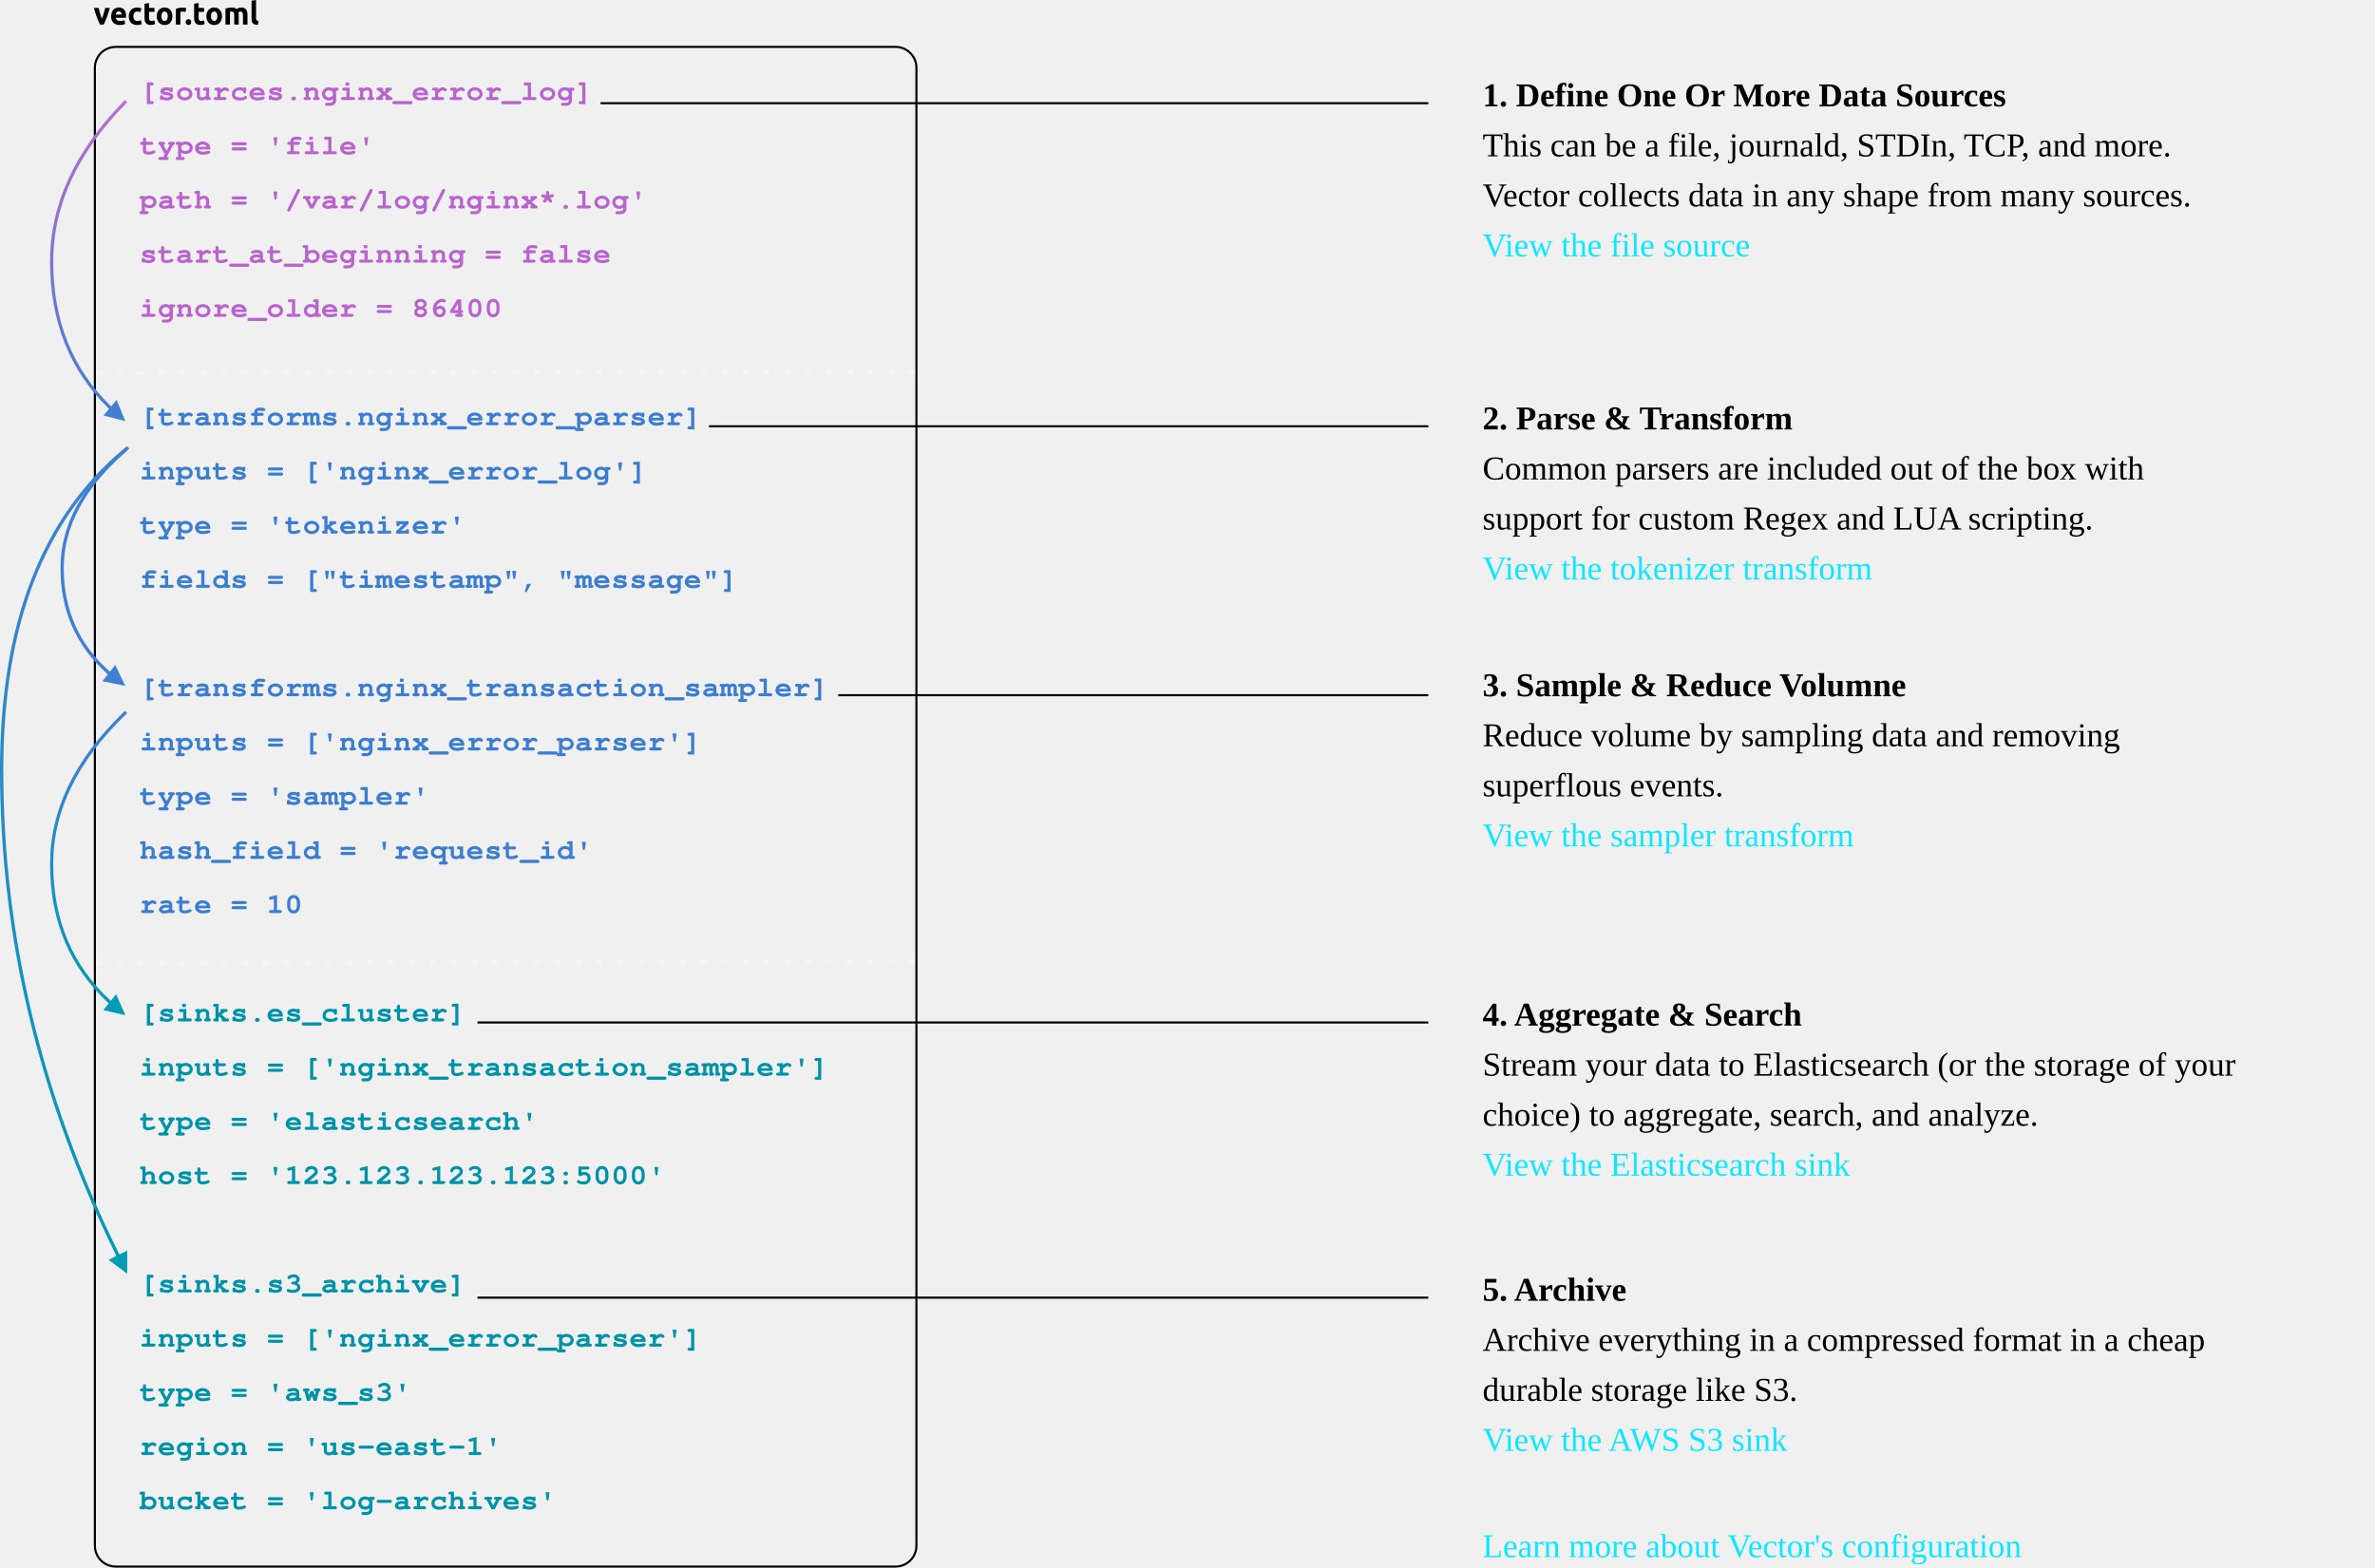
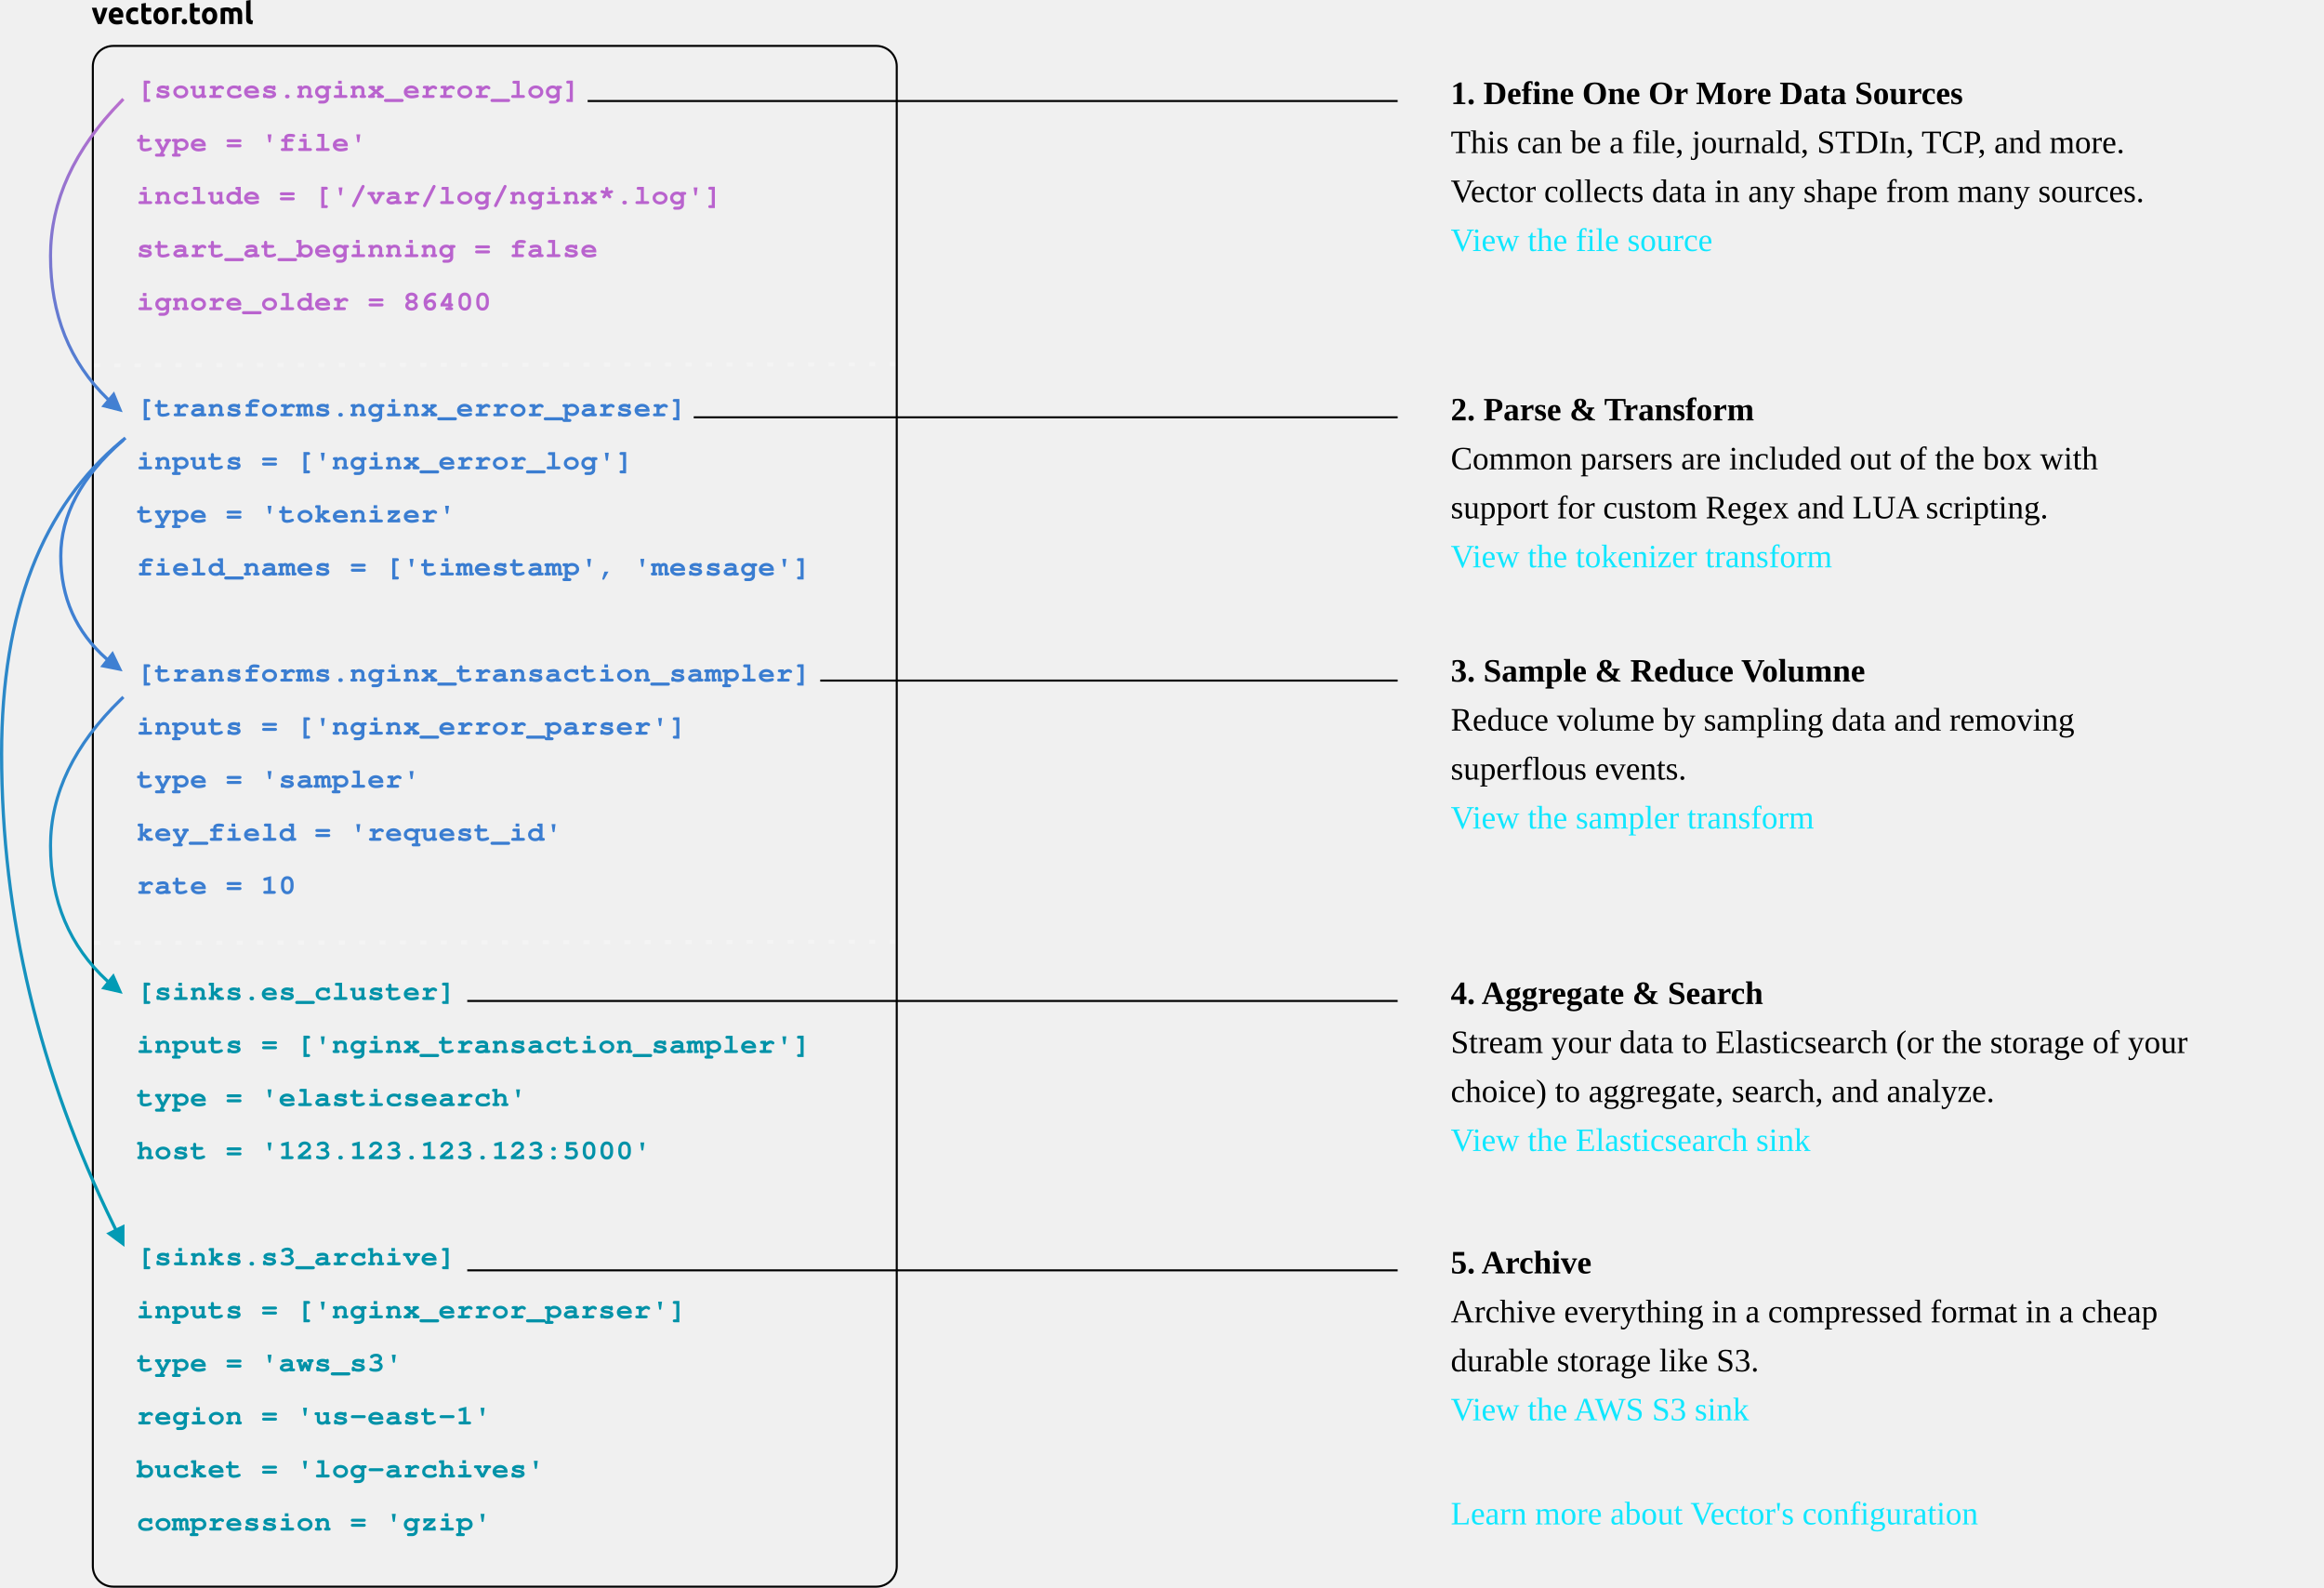
- <svg xmlns="http://www.w3.org/2000/svg" width="1139px" height="752px" viewBox="0 0 1139 752" version="1.1">
+ <svg xmlns="http://www.w3.org/2000/svg" width="1139px" height="778px" viewBox="0 0 1139 778" version="1.1">
  <defs>
    <linearGradient x1="50%" y1="0%" x2="50%" y2="100%" id="config-example-line-1">
      <stop stop-color="#B96ECE" offset="0%" />
      <stop stop-color="#3F80D2" offset="100%" />
    </linearGradient>
    <linearGradient x1="50%" y1="0%" x2="50%" y2="100%" id="config-example-line-2">
      <stop stop-color="#3F80D2" offset="0%" />
      <stop stop-color="#019BB4" offset="100%" />
    </linearGradient>
    <linearGradient x1="50%" y1="0%" x2="50%" y2="100%" id="config-example-line-3">
      <stop stop-color="#3F80D2" offset="0%" />
      <stop stop-color="#009CB4" offset="100%" />
    </linearGradient>
  </defs>
  <g id="Configuration" stroke="none" stroke-width="1" fill="none" fill-rule="evenodd">
    <g id="Custom-Preset-3" transform="translate(0, -16)">
      <g id="Configuration" transform="translate(0, 16)">
        <path d="M45.999,178.001 L46.001,180.001 L49.001,179.997 L48.999,177.997 L45.999,178.001 Z M55.999,177.989 L56.001,179.989 L59.001,179.985 L58.999,177.985 L55.999,177.989 Z M65.999,177.976 L66.001,179.976 L69.001,179.972 L68.999,177.972 L65.999,177.976 Z M75.999,177.963 L76.001,179.963 L79.001,179.959 L78.999,177.959 L75.999,177.963 Z M85.999,177.95 L86.001,179.95 L89.001,179.946 L88.999,177.946 L85.999,177.95 Z M95.999,177.938 L96.001,179.938 L99.001,179.934 L98.999,177.934 L95.999,177.938 Z M105.999,177.925 L106.001,179.925 L109.001,179.921 L108.999,177.921 L105.999,177.925 Z M115.999,177.912 L116.001,179.912 L119.001,179.908 L118.999,177.908 L115.999,177.912 Z M125.999,177.899 L126.001,179.899 L129.001,179.896 L128.999,177.896 L125.999,177.899 Z M135.999,177.887 L136.001,179.887 L139.001,179.883 L138.999,177.883 L135.999,177.887 Z M145.999,177.874 L146.001,179.874 L149.001,179.87 L148.999,177.87 L145.999,177.874 Z M155.999,177.861 L156.001,179.861 L159.001,179.857 L158.999,177.857 L155.999,177.861 Z M165.999,177.848 L166.001,179.848 L169.001,179.845 L168.999,177.845 L165.999,177.848 Z M175.999,177.836 L176.001,179.836 L179.001,179.832 L178.999,177.832 L175.999,177.836 Z M185.999,177.823 L186.001,179.823 L189.001,179.819 L188.999,177.819 L185.999,177.823 Z M195.999,177.81 L196.001,179.81 L199.001,179.806 L198.999,177.806 L195.999,177.81 Z M205.999,177.797 L206.001,179.797 L209.001,179.794 L208.999,177.794 L205.999,177.797 Z M215.999,177.785 L216.001,179.785 L219.001,179.781 L218.999,177.781 L215.999,177.785 Z M225.999,177.772 L226.001,179.772 L229.001,179.768 L228.999,177.768 L225.999,177.772 Z M235.999,177.759 L236.001,179.759 L239.001,179.755 L238.999,177.755 L235.999,177.759 Z M245.999,177.746 L246.001,179.746 L249.001,179.743 L248.999,177.743 L245.999,177.746 Z M255.999,177.734 L256.001,179.734 L259.001,179.73 L258.999,177.73 L255.999,177.734 Z M265.999,177.721 L266.001,179.721 L269.001,179.717 L268.999,177.717 L265.999,177.721 Z M275.999,177.708 L276.001,179.708 L279.001,179.704 L278.999,177.704 L275.999,177.708 Z M285.999,177.696 L286.001,179.696 L289.001,179.692 L288.999,177.692 L285.999,177.696 Z M295.999,177.683 L296.001,179.683 L299.001,179.679 L298.999,177.679 L295.999,177.683 Z M305.999,177.67 L306.001,179.67 L309.001,179.666 L308.999,177.666 L305.999,177.67 Z M315.999,177.657 L316.001,179.657 L319.001,179.654 L318.999,177.654 L315.999,177.657 Z M325.998,177.645 L326.001,179.645 L329.001,179.641 L328.998,177.641 L325.998,177.645 Z M335.998,177.632 L336.001,179.632 L339.001,179.628 L338.998,177.628 L335.998,177.632 Z M345.998,177.619 L346.001,179.619 L349.001,179.615 L348.998,177.615 L345.998,177.619 Z M355.998,177.606 L356.001,179.606 L359.001,179.603 L358.998,177.603 L355.998,177.606 Z M365.998,177.594 L366.001,179.594 L369.001,179.59 L368.998,177.59 L365.998,177.594 Z M375.998,177.581 L376.001,179.581 L379.001,179.577 L378.998,177.577 L375.998,177.581 Z M385.998,177.568 L386.001,179.568 L389.001,179.564 L388.998,177.564 L385.998,177.568 Z M395.998,177.555 L396.001,179.555 L399.001,179.552 L398.998,177.552 L395.998,177.555 Z M405.998,177.543 L406.001,179.543 L409.001,179.539 L408.998,177.539 L405.998,177.543 Z M415.998,177.53 L416.001,179.53 L419.001,179.526 L418.998,177.526 L415.998,177.53 Z M425.998,177.517 L426.001,179.517 L429.001,179.513 L428.998,177.513 L425.998,177.517 Z M435.998,177.504 L436.001,179.504 L439.001,179.501 L438.998,177.501 L435.998,177.504 Z" id="Line" fill-opacity="0.25" fill="#FFFFFF" fill-rule="nonzero" />
        <path d="M45.999,461.001 L46.001,463.001 L49.001,462.997 L48.999,460.997 L45.999,461.001 Z M55.999,460.989 L56.001,462.989 L59.001,462.985 L58.999,460.985 L55.999,460.989 Z M65.999,460.976 L66.001,462.976 L69.001,462.972 L68.999,460.972 L65.999,460.976 Z M75.999,460.963 L76.001,462.963 L79.001,462.959 L78.999,460.959 L75.999,460.963 Z M85.999,460.95 L86.001,462.95 L89.001,462.946 L88.999,460.946 L85.999,460.95 Z M95.999,460.938 L96.001,462.938 L99.001,462.934 L98.999,460.934 L95.999,460.938 Z M105.999,460.925 L106.001,462.925 L109.001,462.921 L108.999,460.921 L105.999,460.925 Z M115.999,460.912 L116.001,462.912 L119.001,462.908 L118.999,460.908 L115.999,460.912 Z M125.999,460.899 L126.001,462.899 L129.001,462.896 L128.999,460.896 L125.999,460.899 Z M135.999,460.887 L136.001,462.887 L139.001,462.883 L138.999,460.883 L135.999,460.887 Z M145.999,460.874 L146.001,462.874 L149.001,462.87 L148.999,460.87 L145.999,460.874 Z M155.999,460.861 L156.001,462.861 L159.001,462.857 L158.999,460.857 L155.999,460.861 Z M165.999,460.848 L166.001,462.848 L169.001,462.845 L168.999,460.845 L165.999,460.848 Z M175.999,460.836 L176.001,462.836 L179.001,462.832 L178.999,460.832 L175.999,460.836 Z M185.999,460.823 L186.001,462.823 L189.001,462.819 L188.999,460.819 L185.999,460.823 Z M195.999,460.81 L196.001,462.81 L199.001,462.806 L198.999,460.806 L195.999,460.81 Z M205.999,460.797 L206.001,462.797 L209.001,462.794 L208.999,460.794 L205.999,460.797 Z M215.999,460.785 L216.001,462.785 L219.001,462.781 L218.999,460.781 L215.999,460.785 Z M225.999,460.772 L226.001,462.772 L229.001,462.768 L228.999,460.768 L225.999,460.772 Z M235.999,460.759 L236.001,462.759 L239.001,462.755 L238.999,460.755 L235.999,460.759 Z M245.999,460.746 L246.001,462.746 L249.001,462.743 L248.999,460.743 L245.999,460.746 Z M255.999,460.734 L256.001,462.734 L259.001,462.73 L258.999,460.73 L255.999,460.734 Z M265.999,460.721 L266.001,462.721 L269.001,462.717 L268.999,460.717 L265.999,460.721 Z M275.999,460.708 L276.001,462.708 L279.001,462.704 L278.999,460.704 L275.999,460.708 Z M285.999,460.696 L286.001,462.696 L289.001,462.692 L288.999,460.692 L285.999,460.696 Z M295.999,460.683 L296.001,462.683 L299.001,462.679 L298.999,460.679 L295.999,460.683 Z M305.999,460.67 L306.001,462.67 L309.001,462.666 L308.999,460.666 L305.999,460.67 Z M315.999,460.657 L316.001,462.657 L319.001,462.654 L318.999,460.654 L315.999,460.657 Z M325.998,460.645 L326.001,462.645 L329.001,462.641 L328.998,460.641 L325.998,460.645 Z M335.998,460.632 L336.001,462.632 L339.001,462.628 L338.998,460.628 L335.998,460.632 Z M345.998,460.619 L346.001,462.619 L349.001,462.615 L348.998,460.615 L345.998,460.619 Z M355.998,460.606 L356.001,462.606 L359.001,462.603 L358.998,460.603 L355.998,460.606 Z M365.998,460.594 L366.001,462.594 L369.001,462.59 L368.998,460.59 L365.998,460.594 Z M375.998,460.581 L376.001,462.581 L379.001,462.577 L378.998,460.577 L375.998,460.581 Z M385.998,460.568 L386.001,462.568 L389.001,462.564 L388.998,460.564 L385.998,460.568 Z M395.998,460.555 L396.001,462.555 L399.001,462.552 L398.998,460.552 L395.998,460.555 Z M405.998,460.543 L406.001,462.543 L409.001,462.539 L408.998,460.539 L405.998,460.543 Z M415.998,460.53 L416.001,462.53 L419.001,462.526 L418.998,460.526 L415.998,460.53 Z M425.998,460.517 L426.001,462.517 L429.001,462.513 L428.998,460.513 L425.998,460.517 Z M435.998,460.504 L436.001,462.504 L439.001,462.501 L438.998,460.501 L435.998,460.504 Z" id="Line-Copy" fill-opacity="0.25" fill="#FFFFFF" fill-rule="nonzero" />
-         <rect id="config-file-bg" stroke="#000000" x="45.5" y="22.5" width="394" height="729" rx="10" />
+         <rect id="config-file-bg" stroke="#000000" x="45.5" y="22.5" width="394" height="755" rx="10" />
        <polygon id="Line-6" fill="#000000" fill-rule="nonzero" transform="translate(512.5, 204.5) scale(1, -1) translate(-512.5, -204.5) " points="685 204 685 205 340 205 340 204" />
        <polygon id="Line-6" fill="#000000" fill-rule="nonzero" points="685 333 685 334 402 334 402 333" />
        <polygon id="Line-6" fill="#000000" fill-rule="nonzero" points="685 49 685 50 288 50 288 49" />
        <polygon id="Line-6" fill="#000000" fill-rule="nonzero" transform="translate(457, 490.5) scale(1, -1) translate(-457, -490.5) " points="685 490 685 491 229 491 229 490" />
        <polygon id="Line-6" fill="#000000" fill-rule="nonzero" points="685 622 685 623 229 623 229 622" />
        <text font-size="16" font-weight="normal" fill="#10E7FF">
          <a href="/docs/setup/configuration">
            <tspan x="711" y="747">Learn more about Vector's configuration</tspan>
          </a>
        </text>
        <text font-size="16" font-weight="bold" line-spacing="24">
          <tspan x="711" y="51" fill="#000000">1. Define One Or More Data Sources</tspan>
          <tspan x="711" y="75" font-weight="normal" fill="#000000">This can be a file, journald, STDIn, TCP, and more.</tspan>
          <tspan x="711" y="99" font-weight="normal" fill="#000000">Vector collects data in any shape from many sources.</tspan>
          <a href="/docs/reference/sources/file">
            <tspan x="711" y="123" font-weight="normal" fill="#10E7FF">View the file source</tspan>
          </a>
        </text>
        <text font-size="16" font-weight="bold" line-spacing="24">
          <tspan x="711" y="206" fill="#000000">2. Parse &amp; Transform</tspan>
          <tspan x="711" y="230" font-weight="normal" fill="#000000">Common parsers are included out of the box with </tspan>
          <tspan x="711" y="254" font-weight="normal" fill="#000000">support for custom Regex and LUA scripting.</tspan>
          <a href="/docs/reference/transforms/tokenizer">
            <tspan x="711" y="278" font-weight="normal" fill="#10E7FF">View the tokenizer transform</tspan>
          </a>
        </text>
        <text font-size="16" font-weight="bold" line-spacing="24">
          <tspan x="711" y="334" fill="#000000">3. Sample &amp; Reduce Volumne</tspan>
          <tspan x="711" y="358" font-weight="normal" fill="#000000">Reduce volume by sampling data and removing </tspan>
          <tspan x="711" y="382" font-weight="normal" fill="#000000">superflous events.</tspan>
          <a href="/docs/reference/transforms/sampler">
            <tspan x="711" y="406" font-weight="normal" fill="#10E7FF">View the sampler transform</tspan>
          </a>
        </text>
        <text font-size="16" font-weight="bold" line-spacing="24">
          <tspan x="711" y="492" fill="#000000">4. Aggregate &amp; Search</tspan>
          <tspan x="711" y="516" font-weight="normal" fill="#000000">Stream your data to Elasticsearch (or the storage of your </tspan>
          <tspan x="711" y="540" font-weight="normal" fill="#000000">choice) to aggregate, search, and analyze.</tspan>
          <a href="/docs/reference/sinks/elasticsearch">
            <tspan x="711" y="564" font-weight="normal" fill="#10E7FF">View the Elasticsearch sink</tspan>
          </a>
        </text>
        <text font-size="16" font-weight="bold" line-spacing="24">
          <tspan x="711" y="624" fill="#000000">5. Archive</tspan>
          <tspan x="711" y="648" font-weight="normal" fill="#000000">Archive everything in a compressed format in a cheap </tspan>
          <tspan x="711" y="672" font-weight="normal" fill="#000000">durable storage like S3.</tspan>
          <a href="/docs/reference/sinks/aws_s3">
            <tspan x="711" y="696" font-weight="normal" fill="#10E7FF">View the AWS S3 sink</tspan>
          </a>
        </text>
        <text font-family="Courier-Bold, Courier" font-size="14" font-weight="bold" line-spacing="26" letter-spacing="0.3">
          <tspan x="67" y="48" fill="#B963CE">[sources.nginx_error_log]</tspan>
          <tspan x="67" y="74" fill="#B963CE">  type = 'file'</tspan>
-           <tspan x="67" y="100" fill="#B963CE">  path = '/var/log/nginx*.log'</tspan>
+           <tspan x="67" y="100" fill="#B963CE">  include = ['/var/log/nginx*.log']</tspan>
          <tspan x="67" y="126" fill="#B963CE">  start_at_beginning = false</tspan>
          <tspan x="67" y="152" fill="#B963CE">  ignore_older = 86400</tspan>
          <tspan x="258.43" y="152" fill="#000000" />
          <tspan x="67" y="178" fill="#000000" />
          <tspan x="67" y="204" fill="#3A7DD1">[transforms.nginx_error_parser]</tspan>
          <tspan x="67" y="230" fill="#3A7DD1">  inputs = ['nginx_error_log']</tspan>
          <tspan x="67" y="256" fill="#3A7DD1">  type   = 'tokenizer'</tspan>
-           <tspan x="67" y="282" fill="#3A7DD1">  fields = ["timestamp", "message"]</tspan>
+           <tspan x="67" y="282" fill="#3A7DD1">  field_names = ['timestamp', 'message']</tspan>
          <tspan x="67" y="308" fill="#3A7DD1" />
          <tspan x="67" y="334" fill="#3A7DD1">[transforms.nginx_transaction_sampler]</tspan>
          <tspan x="67" y="360" fill="#3A7DD1">  inputs      = ['nginx_error_parser']</tspan>
          <tspan x="67" y="386" fill="#3A7DD1">  type        = 'sampler'</tspan>
-           <tspan x="67" y="412" fill="#3A7DD1">  hash_field  = 'request_id'</tspan>
+           <tspan x="67" y="412" fill="#3A7DD1">  key_field  = 'request_id'</tspan>
          <tspan x="67" y="438" fill="#3A7DD1">  rate        = 10</tspan>
          <tspan x="223.625" y="438" fill="#000000" />
          <tspan x="67" y="464" fill="#000000" />
          <tspan x="67" y="490" fill="#0092A8">[sinks.es_cluster]</tspan>
          <tspan x="67" y="516" fill="#0092A8">  inputs = ['nginx_transaction_sampler']</tspan>
          <tspan x="67" y="542" fill="#0092A8">  type   = 'elasticsearch'</tspan>
          <tspan x="67" y="568" fill="#0092A8">  host   = '123.123.123.123:5000'</tspan>
          <tspan x="67" y="594" fill="#0092A8" />
          <tspan x="67" y="620" fill="#0092A8">[sinks.s3_archive]</tspan>
          <tspan x="67" y="646" fill="#0092A8">  inputs = ['nginx_error_parser']</tspan>
          <tspan x="67" y="672" fill="#0092A8">  type   = 'aws_s3'</tspan>
          <tspan x="67" y="698" fill="#0092A8">  region = 'us-east-1'</tspan>
          <tspan x="67" y="724" fill="#0092A8">  bucket = 'log-archives'</tspan>
+           <tspan x="67" y="750" fill="#0092A8">  compression = 'gzip'</tspan>
        </text>
        <path d="M59.922,48 L61,49.105 L60.458,49.654 C37.158,73.298 25.528,98.56 25.528,125.466 C25.528,153.858 34.779,177.002 53.289,194.95 L55.918,191.827 L60.113,202 L49.614,199.318 L52.293,196.135 C33.434,177.878 24,154.304 24,125.466 C24,98.391 35.572,72.983 58.676,49.268 L59.38,48.55 L59.922,48 Z" id="Line-7" fill="url(#config-example-line-1)" fill-rule="nonzero" />
        <path d="M59.95,215 L61,216.172 L60.407,216.691 C40.505,234.107 30.584,252.693 30.584,272.472 C30.584,292.654 37.951,309.224 52.705,322.238 L55.272,318.989 L60.09,329 L49.098,326.804 L51.728,323.474 C36.583,310.152 29,293.133 29,272.472 C29,252.407 38.937,233.592 58.754,216.05 L59.357,215.519 L59.95,215 Z" id="Line-7" fill="#3F80D2" fill-rule="nonzero" />
        <path d="M60.994,214 L62,215.206 L61.389,215.702 C21.527,248.101 1.582,299.298 1.582,369.359 C1.582,448.668 19.889,525.643 56.506,600.29 L57.248,601.795 L61.018,599.941 L61.004,611 L52.049,604.354 L55.832,602.492 L55.082,600.97 C18.362,526.113 0,448.907 0,369.359 C0,299.57 19.718,248.257 59.182,215.484 L60.384,214.496 L60.994,214 Z" id="Line-7" fill="url(#config-example-line-2)" fill-rule="nonzero" />
        <path d="M59.95,341 L61,342.131 L60.444,342.666 C37.151,365.065 25.528,388.991 25.528,414.468 C25.528,441.281 34.722,463.152 53.125,480.134 L55.676,476.951 L60.117,487 L49.556,484.588 L52.157,481.342 C33.391,464.052 24,441.743 24,414.468 C24,388.789 35.579,364.697 58.691,342.215 L59.395,341.534 L59.95,341 Z" id="Line-7" fill="url(#config-example-line-3)" fill-rule="nonzero" />
        <path d="M47.946,11.787 C47.453,10.775 46.952,9.59 46.444,8.233 C45.936,6.876 45.455,5.397 45,3.797 L47.293,3.797 C47.39,4.192 47.504,4.62 47.634,5.081 C47.765,5.542 47.9,6.008 48.041,6.478 C48.181,6.949 48.321,7.408 48.462,7.853 C48.602,8.299 48.74,8.704 48.875,9.068 C49.001,8.704 49.137,8.299 49.282,7.853 C49.427,7.408 49.57,6.949 49.71,6.478 C49.85,6.008 49.986,5.542 50.116,5.081 C50.247,4.62 50.361,4.192 50.457,3.797 L52.692,3.797 C52.238,5.397 51.756,6.876 51.248,8.233 C50.74,9.59 50.24,10.775 49.746,11.787 L47.946,11.787 Z M53.288,7.853 C53.288,7.144 53.392,6.524 53.6,5.992 C53.808,5.461 54.081,5.018 54.42,4.663 C54.758,4.309 55.148,4.041 55.588,3.858 C56.028,3.676 56.481,3.585 56.945,3.585 C58.029,3.585 58.885,3.932 59.514,4.625 C60.143,5.319 60.457,6.339 60.457,7.686 C60.457,7.818 60.453,7.962 60.443,8.119 C60.433,8.276 60.424,8.415 60.414,8.537 L55.508,8.537 C55.557,9.003 55.765,9.372 56.132,9.646 C56.5,9.919 56.993,10.056 57.613,10.056 C58.009,10.056 58.399,10.018 58.781,9.942 C59.163,9.866 59.475,9.772 59.717,9.661 L60.008,11.499 C59.891,11.559 59.737,11.62 59.543,11.681 C59.35,11.742 59.134,11.795 58.897,11.841 C58.66,11.886 58.406,11.924 58.135,11.954 C57.864,11.985 57.593,12 57.322,12 C56.635,12 56.038,11.894 55.53,11.681 C55.022,11.468 54.601,11.177 54.267,10.808 C53.933,10.438 53.687,10 53.527,9.494 C53.367,8.987 53.288,8.441 53.288,7.853 Z M58.367,6.987 C58.358,6.795 58.326,6.608 58.273,6.425 C58.22,6.243 58.138,6.081 58.026,5.939 C57.915,5.797 57.775,5.681 57.605,5.59 C57.436,5.499 57.226,5.453 56.974,5.453 C56.732,5.453 56.524,5.496 56.35,5.582 C56.176,5.668 56.031,5.782 55.915,5.924 C55.798,6.066 55.709,6.23 55.646,6.418 C55.583,6.605 55.537,6.795 55.508,6.987 L58.367,6.987 Z M61.764,7.792 C61.764,7.215 61.853,6.671 62.032,6.159 C62.211,5.648 62.47,5.203 62.809,4.823 C63.147,4.443 63.559,4.142 64.042,3.919 C64.526,3.696 65.078,3.585 65.697,3.585 C66.103,3.585 66.476,3.623 66.815,3.699 C67.153,3.775 67.482,3.884 67.802,4.025 L67.352,5.833 C67.148,5.752 66.926,5.681 66.684,5.62 C66.442,5.559 66.171,5.529 65.871,5.529 C65.233,5.529 64.756,5.737 64.442,6.152 C64.127,6.567 63.97,7.114 63.97,7.792 C63.97,8.511 64.117,9.068 64.413,9.463 C64.708,9.858 65.223,10.056 65.958,10.056 C66.22,10.056 66.5,10.03 66.8,9.98 C67.1,9.929 67.376,9.848 67.627,9.737 L67.932,11.59 C67.681,11.701 67.366,11.797 66.989,11.878 C66.611,11.959 66.195,12 65.741,12 C65.044,12 64.444,11.891 63.941,11.673 C63.438,11.456 63.024,11.159 62.7,10.785 C62.376,10.41 62.139,9.967 61.989,9.456 C61.839,8.944 61.764,8.39 61.764,7.792 Z M69.311,1.808 L71.474,1.443 L71.474,3.797 L74.072,3.797 L74.072,5.681 L71.474,5.681 L71.474,8.491 C71.474,8.967 71.553,9.347 71.713,9.63 C71.873,9.914 72.194,10.056 72.678,10.056 C72.911,10.056 73.15,10.033 73.397,9.987 C73.643,9.942 73.868,9.878 74.072,9.797 L74.376,11.559 C74.115,11.671 73.825,11.767 73.506,11.848 C73.186,11.929 72.794,11.97 72.33,11.97 C71.74,11.97 71.251,11.886 70.864,11.719 C70.477,11.552 70.167,11.319 69.935,11.02 C69.703,10.722 69.541,10.359 69.449,9.934 C69.357,9.509 69.311,9.038 69.311,8.522 L69.311,1.808 Z M82.678,7.777 C82.678,8.405 82.591,8.98 82.417,9.501 C82.243,10.023 81.991,10.468 81.663,10.838 C81.334,11.208 80.939,11.494 80.48,11.696 C80.02,11.899 79.505,12 78.934,12 C78.373,12 77.862,11.899 77.403,11.696 C76.943,11.494 76.549,11.208 76.22,10.838 C75.891,10.468 75.634,10.023 75.45,9.501 C75.267,8.98 75.175,8.405 75.175,7.777 C75.175,7.149 75.269,6.577 75.458,6.061 C75.646,5.544 75.908,5.104 76.242,4.739 C76.575,4.375 76.972,4.091 77.432,3.889 C77.891,3.686 78.392,3.585 78.934,3.585 C79.485,3.585 79.991,3.686 80.451,3.889 C80.91,4.091 81.304,4.375 81.633,4.739 C81.962,5.104 82.219,5.544 82.403,6.061 C82.587,6.577 82.678,7.149 82.678,7.777 Z M80.472,7.777 C80.472,7.078 80.339,6.529 80.073,6.129 C79.807,5.729 79.427,5.529 78.934,5.529 C78.44,5.529 78.058,5.729 77.787,6.129 C77.516,6.529 77.381,7.078 77.381,7.777 C77.381,8.476 77.516,9.03 77.787,9.441 C78.058,9.851 78.44,10.056 78.934,10.056 C79.427,10.056 79.807,9.851 80.073,9.441 C80.339,9.03 80.472,8.476 80.472,7.777 Z M88.949,5.803 C88.755,5.752 88.528,5.699 88.266,5.643 C88.005,5.587 87.725,5.559 87.425,5.559 C87.289,5.559 87.127,5.572 86.938,5.597 C86.75,5.623 86.607,5.651 86.51,5.681 L86.51,11.787 L84.348,11.787 L84.348,4.223 C84.735,4.081 85.192,3.947 85.719,3.82 C86.247,3.694 86.834,3.63 87.483,3.63 C87.599,3.63 87.739,3.638 87.904,3.653 C88.068,3.668 88.233,3.689 88.397,3.714 C88.562,3.739 88.726,3.77 88.891,3.805 C89.055,3.841 89.195,3.884 89.311,3.934 L88.949,5.803 Z M91.721,10.587 C91.721,11.043 91.583,11.39 91.307,11.628 C91.031,11.866 90.719,11.985 90.371,11.985 C90.023,11.985 89.711,11.866 89.435,11.628 C89.159,11.39 89.021,11.043 89.021,10.587 C89.021,10.132 89.159,9.785 89.435,9.547 C89.711,9.309 90.023,9.19 90.371,9.19 C90.719,9.19 91.031,9.309 91.307,9.547 C91.583,9.785 91.721,10.132 91.721,10.587 Z M93.1,1.808 L95.262,1.443 L95.262,3.797 L97.86,3.797 L97.86,5.681 L95.262,5.681 L95.262,8.491 C95.262,8.967 95.342,9.347 95.502,9.63 C95.661,9.914 95.983,10.056 96.467,10.056 C96.699,10.056 96.939,10.033 97.185,9.987 C97.432,9.942 97.657,9.878 97.86,9.797 L98.165,11.559 C97.904,11.671 97.613,11.767 97.294,11.848 C96.975,11.929 96.583,11.97 96.119,11.97 C95.528,11.97 95.04,11.886 94.653,11.719 C94.266,11.552 93.956,11.319 93.724,11.02 C93.491,10.722 93.329,10.359 93.237,9.934 C93.146,9.509 93.1,9.038 93.1,8.522 L93.1,1.808 Z M106.467,7.777 C106.467,8.405 106.38,8.98 106.206,9.501 C106.032,10.023 105.78,10.468 105.451,10.838 C105.122,11.208 104.728,11.494 104.268,11.696 C103.809,11.899 103.293,12 102.722,12 C102.161,12 101.651,11.899 101.191,11.696 C100.732,11.494 100.337,11.208 100.008,10.838 C99.679,10.468 99.423,10.023 99.239,9.501 C99.055,8.98 98.963,8.405 98.963,7.777 C98.963,7.149 99.058,6.577 99.246,6.061 C99.435,5.544 99.696,5.104 100.03,4.739 C100.364,4.375 100.761,4.091 101.22,3.889 C101.68,3.686 102.181,3.585 102.722,3.585 C103.274,3.585 103.779,3.686 104.239,3.889 C104.699,4.091 105.093,4.375 105.422,4.739 C105.751,5.104 106.007,5.544 106.191,6.061 C106.375,6.577 106.467,7.149 106.467,7.777 Z M104.261,7.777 C104.261,7.078 104.128,6.529 103.862,6.129 C103.596,5.729 103.216,5.529 102.722,5.529 C102.229,5.529 101.847,5.729 101.576,6.129 C101.305,6.529 101.169,7.078 101.169,7.777 C101.169,8.476 101.305,9.03 101.576,9.441 C101.847,9.851 102.229,10.056 102.722,10.056 C103.216,10.056 103.596,9.851 103.862,9.441 C104.128,9.03 104.261,8.476 104.261,7.777 Z M112.331,7.549 C112.331,6.82 112.241,6.304 112.062,6 C111.883,5.696 111.576,5.544 111.141,5.544 C111.005,5.544 110.865,5.552 110.72,5.567 C110.574,5.582 110.434,5.6 110.299,5.62 L110.299,11.787 L108.136,11.787 L108.136,4.071 C108.32,4.02 108.535,3.967 108.782,3.911 C109.029,3.856 109.29,3.805 109.566,3.759 C109.842,3.714 110.125,3.678 110.415,3.653 C110.705,3.628 110.991,3.615 111.271,3.615 C111.823,3.615 112.27,3.689 112.614,3.835 C112.957,3.982 113.24,4.157 113.463,4.359 C113.772,4.127 114.128,3.944 114.53,3.813 C114.931,3.681 115.301,3.615 115.64,3.615 C116.249,3.615 116.75,3.704 117.142,3.881 C117.534,4.058 117.846,4.309 118.078,4.633 C118.31,4.957 118.47,5.342 118.557,5.787 C118.644,6.233 118.688,6.729 118.688,7.276 L118.688,11.787 L116.525,11.787 L116.525,7.549 C116.525,6.82 116.436,6.304 116.257,6 C116.078,5.696 115.771,5.544 115.335,5.544 C115.219,5.544 115.057,5.575 114.849,5.635 C114.641,5.696 114.469,5.772 114.334,5.863 C114.401,6.096 114.445,6.342 114.464,6.6 C114.484,6.858 114.493,7.134 114.493,7.428 L114.493,11.787 L112.331,11.787 L112.331,7.549 Z M123.695,11.939 C123.066,11.929 122.556,11.858 122.164,11.727 C121.772,11.595 121.462,11.41 121.235,11.172 C121.008,10.934 120.853,10.646 120.771,10.306 C120.688,9.967 120.647,9.585 120.647,9.159 L120.647,0.365 L122.81,0 L122.81,8.704 C122.81,8.906 122.824,9.089 122.853,9.251 C122.882,9.413 122.938,9.549 123.02,9.661 C123.103,9.772 123.221,9.863 123.376,9.934 C123.531,10.005 123.739,10.051 124,10.071 L123.695,11.939 Z" id="vector.toml" fill="#000000" fill-rule="nonzero" />
      </g>
    </g>
  </g>
</svg>
